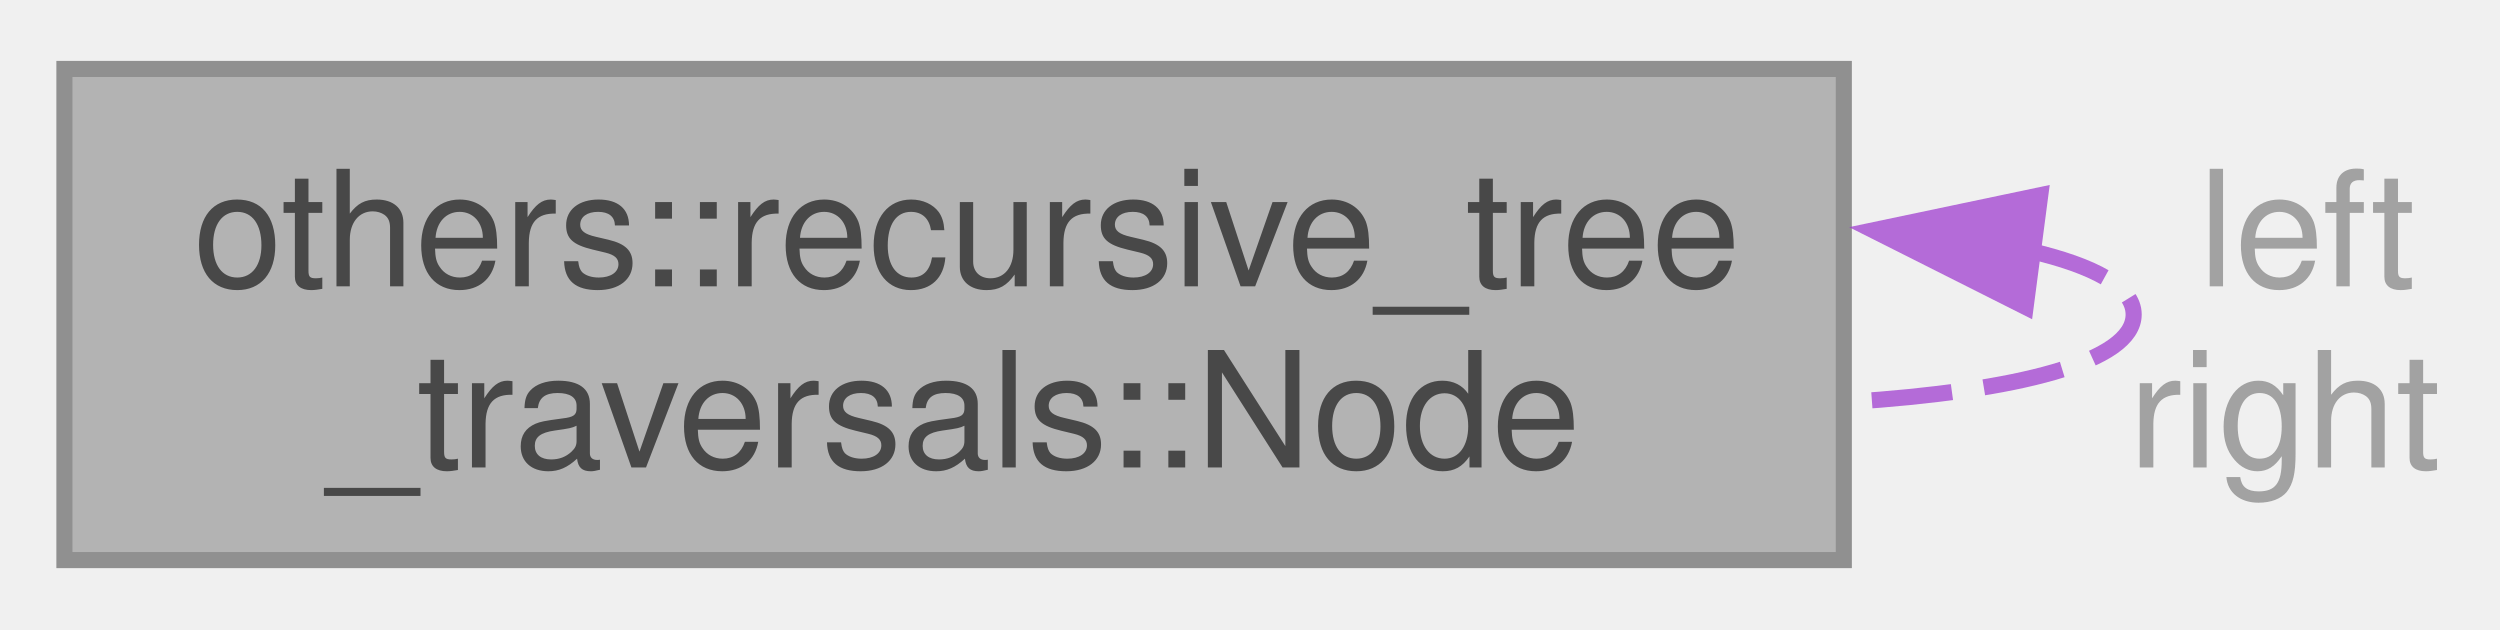
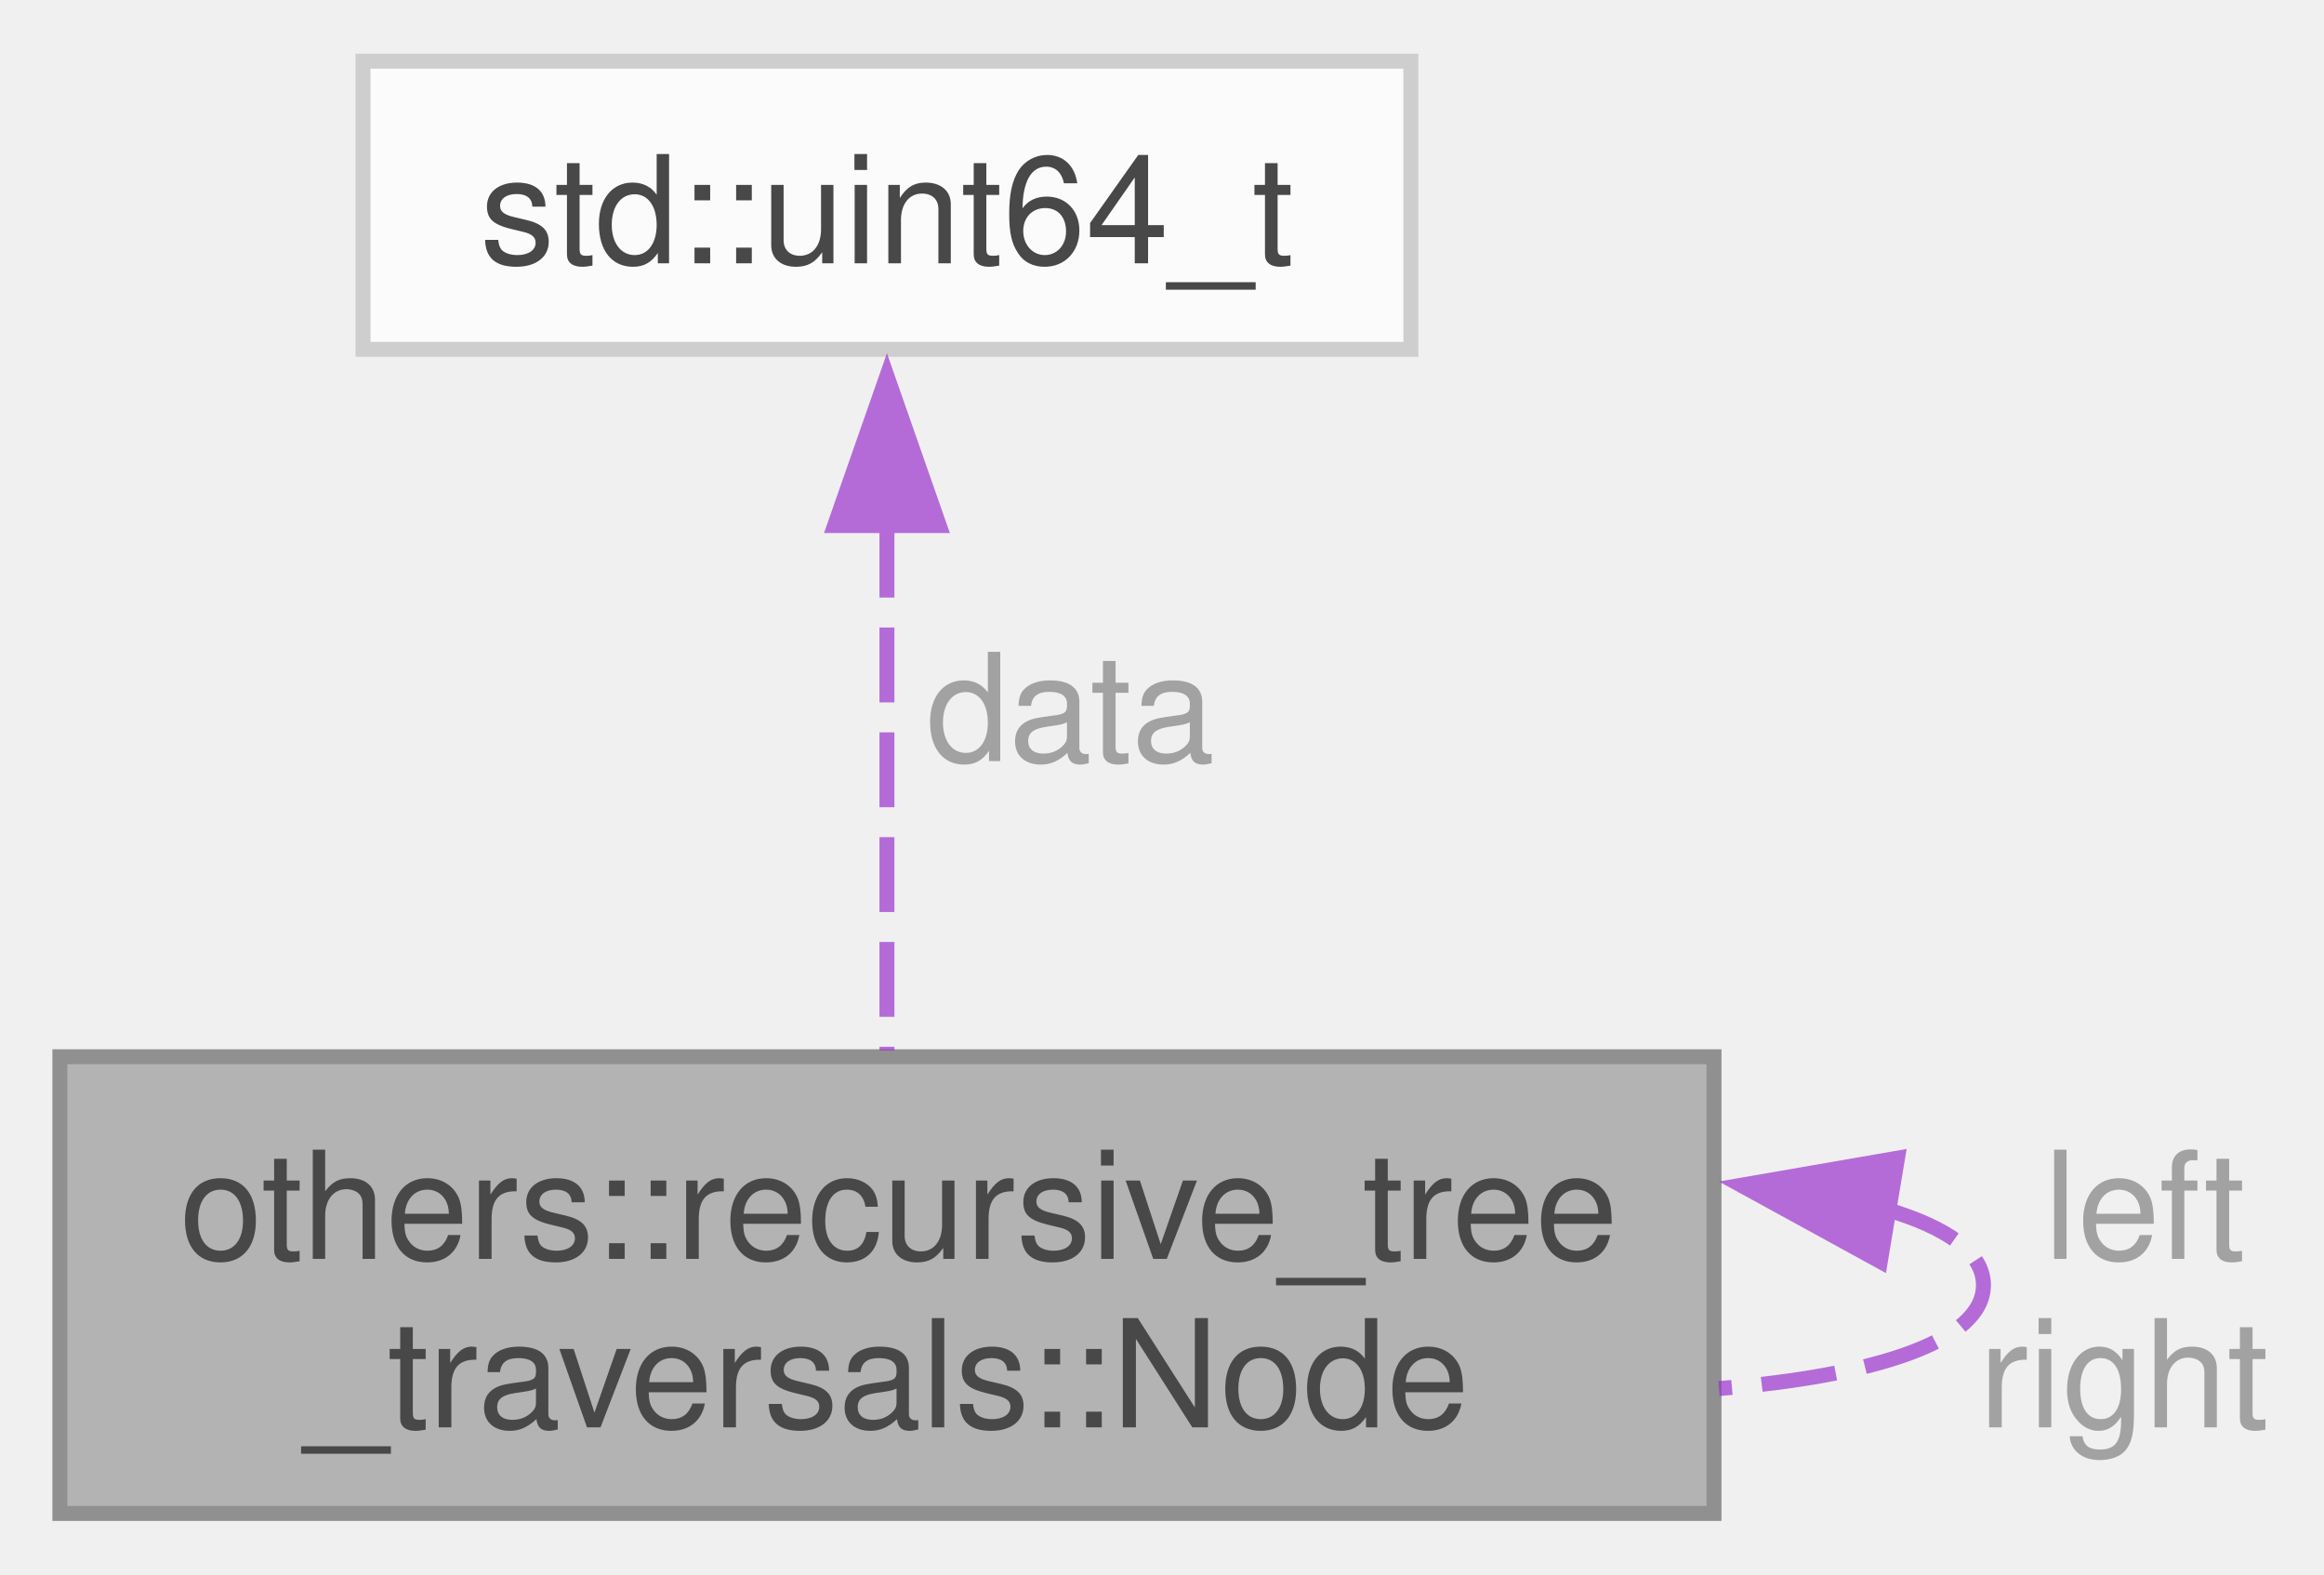
- <svg xmlns="http://www.w3.org/2000/svg" xmlns:xlink="http://www.w3.org/1999/xlink" width="155pt" height="39pt" viewBox="0.00 0.00 155.25 38.50">
+ <svg xmlns="http://www.w3.org/2000/svg" xmlns:xlink="http://www.w3.org/1999/xlink" width="155pt" height="105pt" viewBox="0.00 0.00 155.25 105.00">
  <svg id="main" version="1.1" xml:space="preserve">
    <style type="text/css">
.node, .edge {opacity: 0.7;}
.node.selected, .edge.selected {opacity: 1;}
.edge:hover path { stroke: red; }
.edge:hover polygon { stroke: red; fill: red; }
</style>
    <svg id="graph" class="graph">
-       <g id="graph0" class="graph" transform="scale(1 1) rotate(0) translate(4 34.5)">
+       <g id="graph0" class="graph" transform="scale(1 1) rotate(0) translate(4 101)">
        <g id="Node000001" class="node">
          <g id="a_Node000001">
            <a xlink:title="The structure to hold Nodes of the tree.">
              <polygon fill="#999999" stroke="#666666" points="110.5,-30.5 0,-30.5 0,0 110.5,0 110.5,-30.5" />
              <text text-anchor="start" x="8" y="-17" font-family="Helvetica,sans-Serif" font-size="10.00">others::recursive_tree</text>
              <text text-anchor="middle" x="55.25" y="-5.75" font-family="Helvetica,sans-Serif" font-size="10.00">_traversals::Node</text>
            </a>
          </g>
        </g>
-         <g id="edge1_Node000001_Node000001" class="edge">
-           <g id="a_edge1_Node000001_Node000001">
+         <g id="edge2_Node000001_Node000001" class="edge">
+           <g id="a_edge2_Node000001_Node000001">
            <a xlink:title=" ">
-               <path fill="none" stroke="#9a32cd" stroke-dasharray="5,2" d="M122,-19.22C126.06,-18.28 128.5,-16.95 128.5,-15.25 128.5,-12.3 121.2,-10.49 110.83,-9.82" />
-               <polygon fill="#9a32cd" stroke="#9a32cd" points="121.79,-15.72 112.33,-20.48 122.7,-22.66 121.79,-15.72" />
+               <path fill="none" stroke="#9a32cd" stroke-dasharray="5,2" d="M122,-20.31C126.06,-19.11 128.5,-17.42 128.5,-15.25 128.5,-11.49 121.2,-9.19 110.83,-8.34" />
+               <polygon fill="#9a32cd" stroke="#9a32cd" points="121.61,-16.83 112.32,-21.92 122.76,-23.73 121.61,-16.83" />
            </a>
          </g>
          <text text-anchor="middle" x="137.88" y="-17" font-family="Helvetica,sans-Serif" font-size="10.00" fill="grey"> left</text>
          <text text-anchor="middle" x="137.88" y="-5.75" font-family="Helvetica,sans-Serif" font-size="10.00" fill="grey">right</text>
+         </g>
+         <g id="Node000002" class="node">
+           <g id="a_Node000002">
+             <a target="_blank" xlink:href="http://en.cppreference.com/w/cpp/types/integer.html" xlink:title=" ">
+               <polygon fill="white" stroke="#bfbfbf" points="90.25,-97 20.25,-97 20.25,-77.75 90.25,-77.75 90.25,-97" />
+               <text text-anchor="middle" x="55.25" y="-83.5" font-family="Helvetica,sans-Serif" font-size="10.00">std::uint64_t</text>
+             </a>
+           </g>
+         </g>
+         <g id="edge1_Node000001_Node000002" class="edge">
+           <g id="a_edge1_Node000001_Node000002">
+             <a xlink:title=" ">
+               <path fill="none" stroke="#9a32cd" stroke-dasharray="5,2" d="M55.25,-66.17C55.25,-54.91 55.25,-41.14 55.25,-30.92" />
+               <polygon fill="#9a32cd" stroke="#9a32cd" points="51.75,-65.98 55.25,-75.98 58.75,-65.98 51.75,-65.98" />
+             </a>
+           </g>
+           <text text-anchor="middle" x="66.12" y="-50.25" font-family="Helvetica,sans-Serif" font-size="10.00" fill="grey"> data</text>
        </g>
      </g>
    </svg>
  </svg>
  <style type="text/css">

[data-mouse-over-selected='false'] { opacity: 0.7; }
[data-mouse-over-selected='true']  { opacity: 1.0; }

</style>
</svg>
